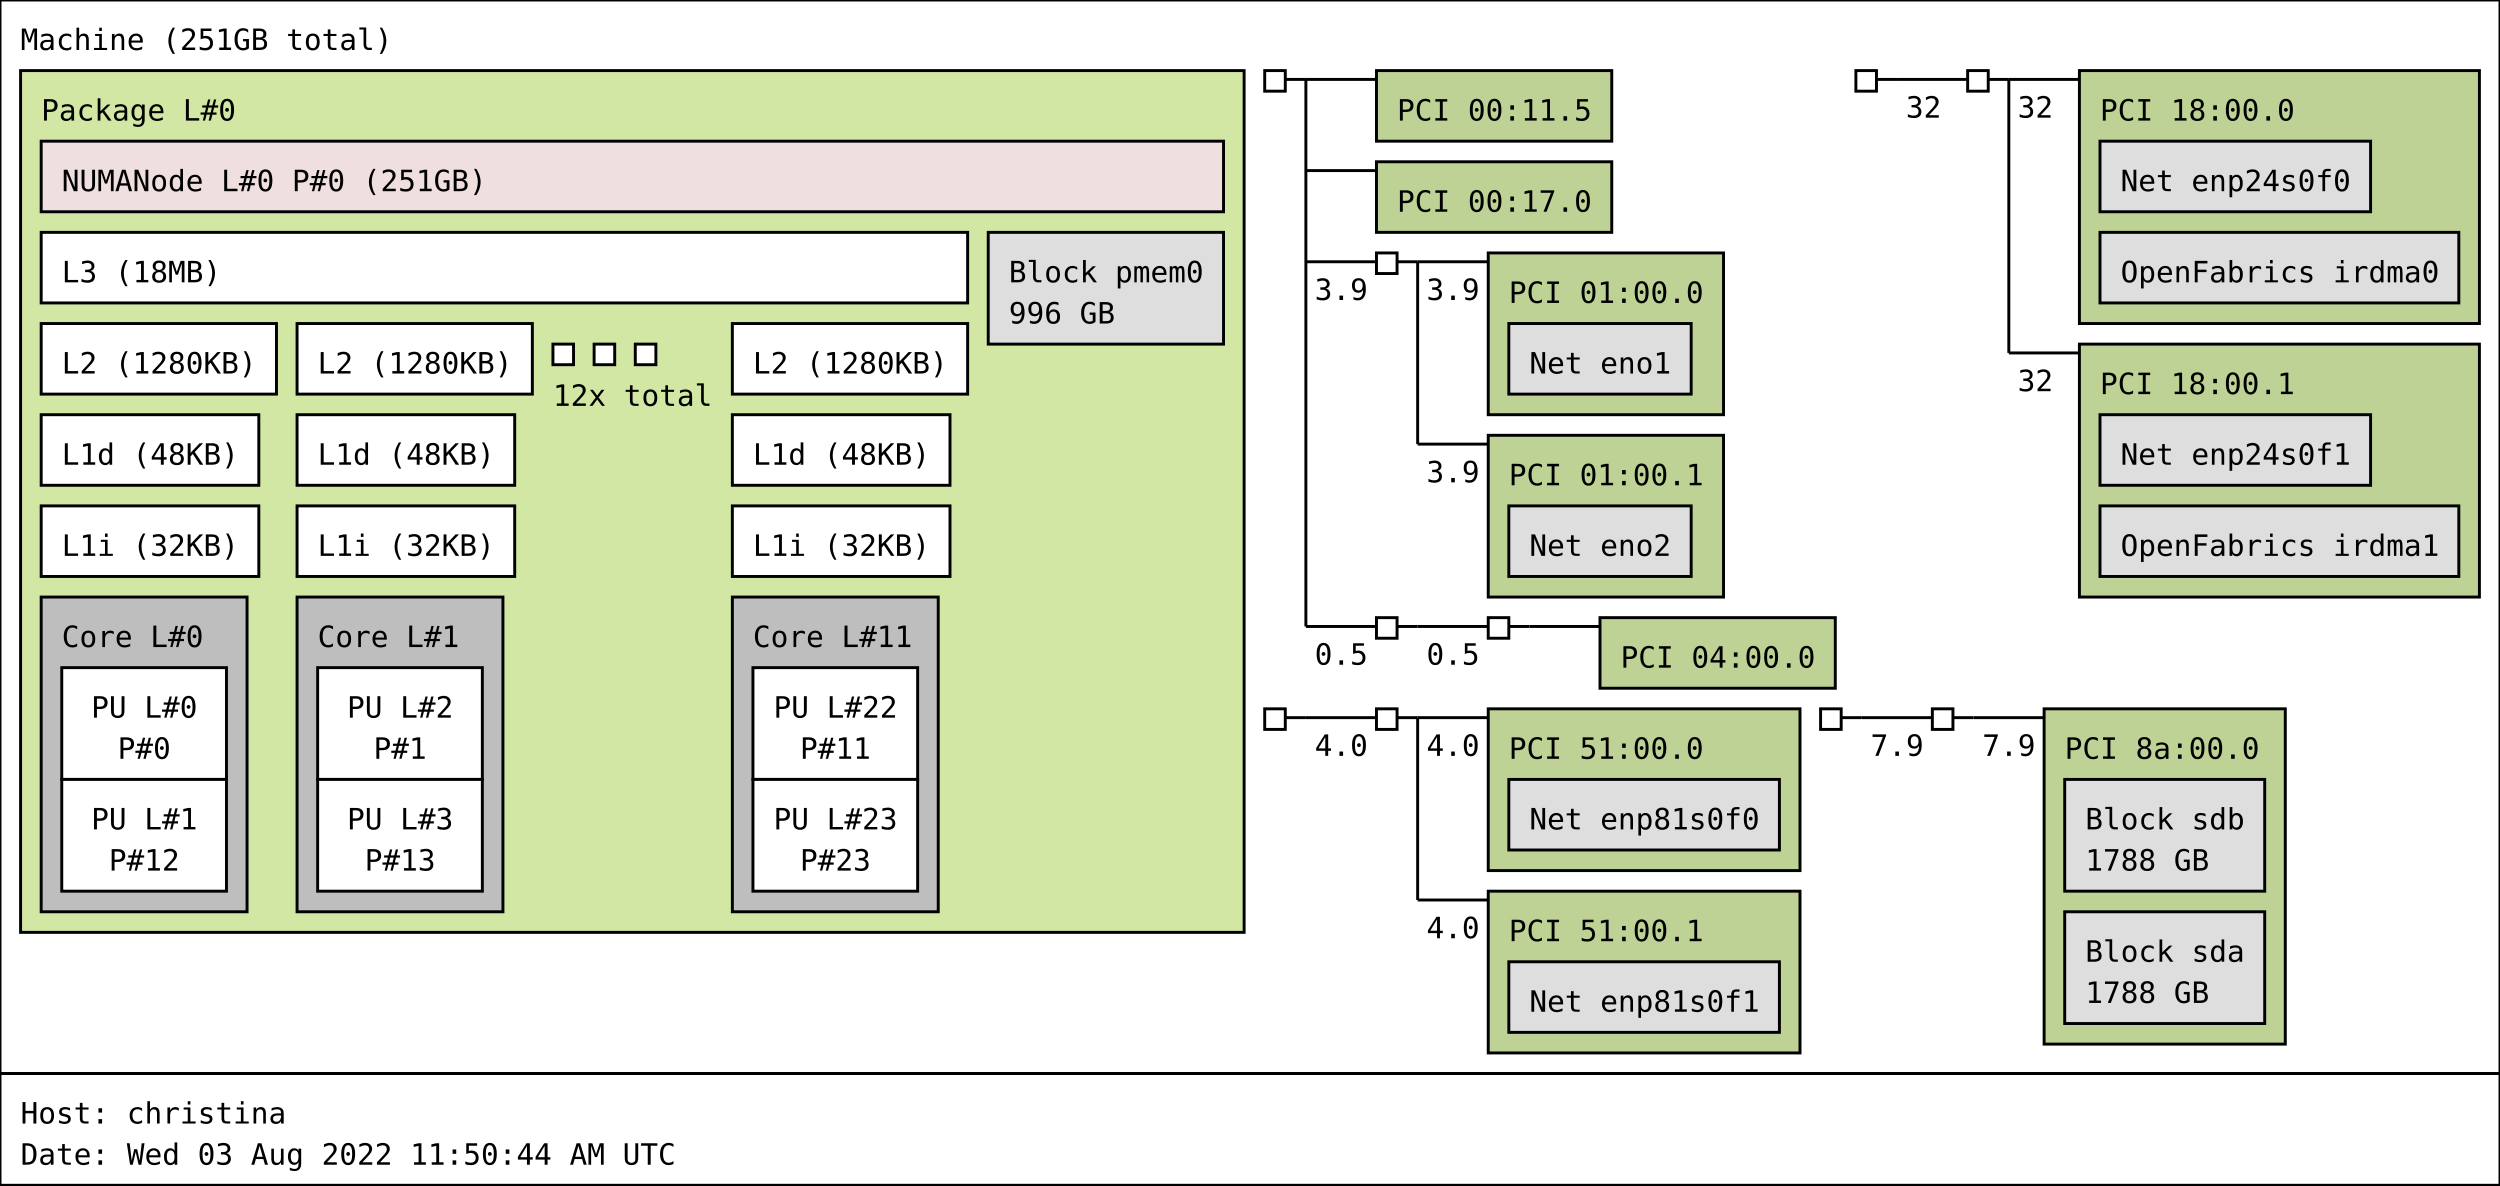
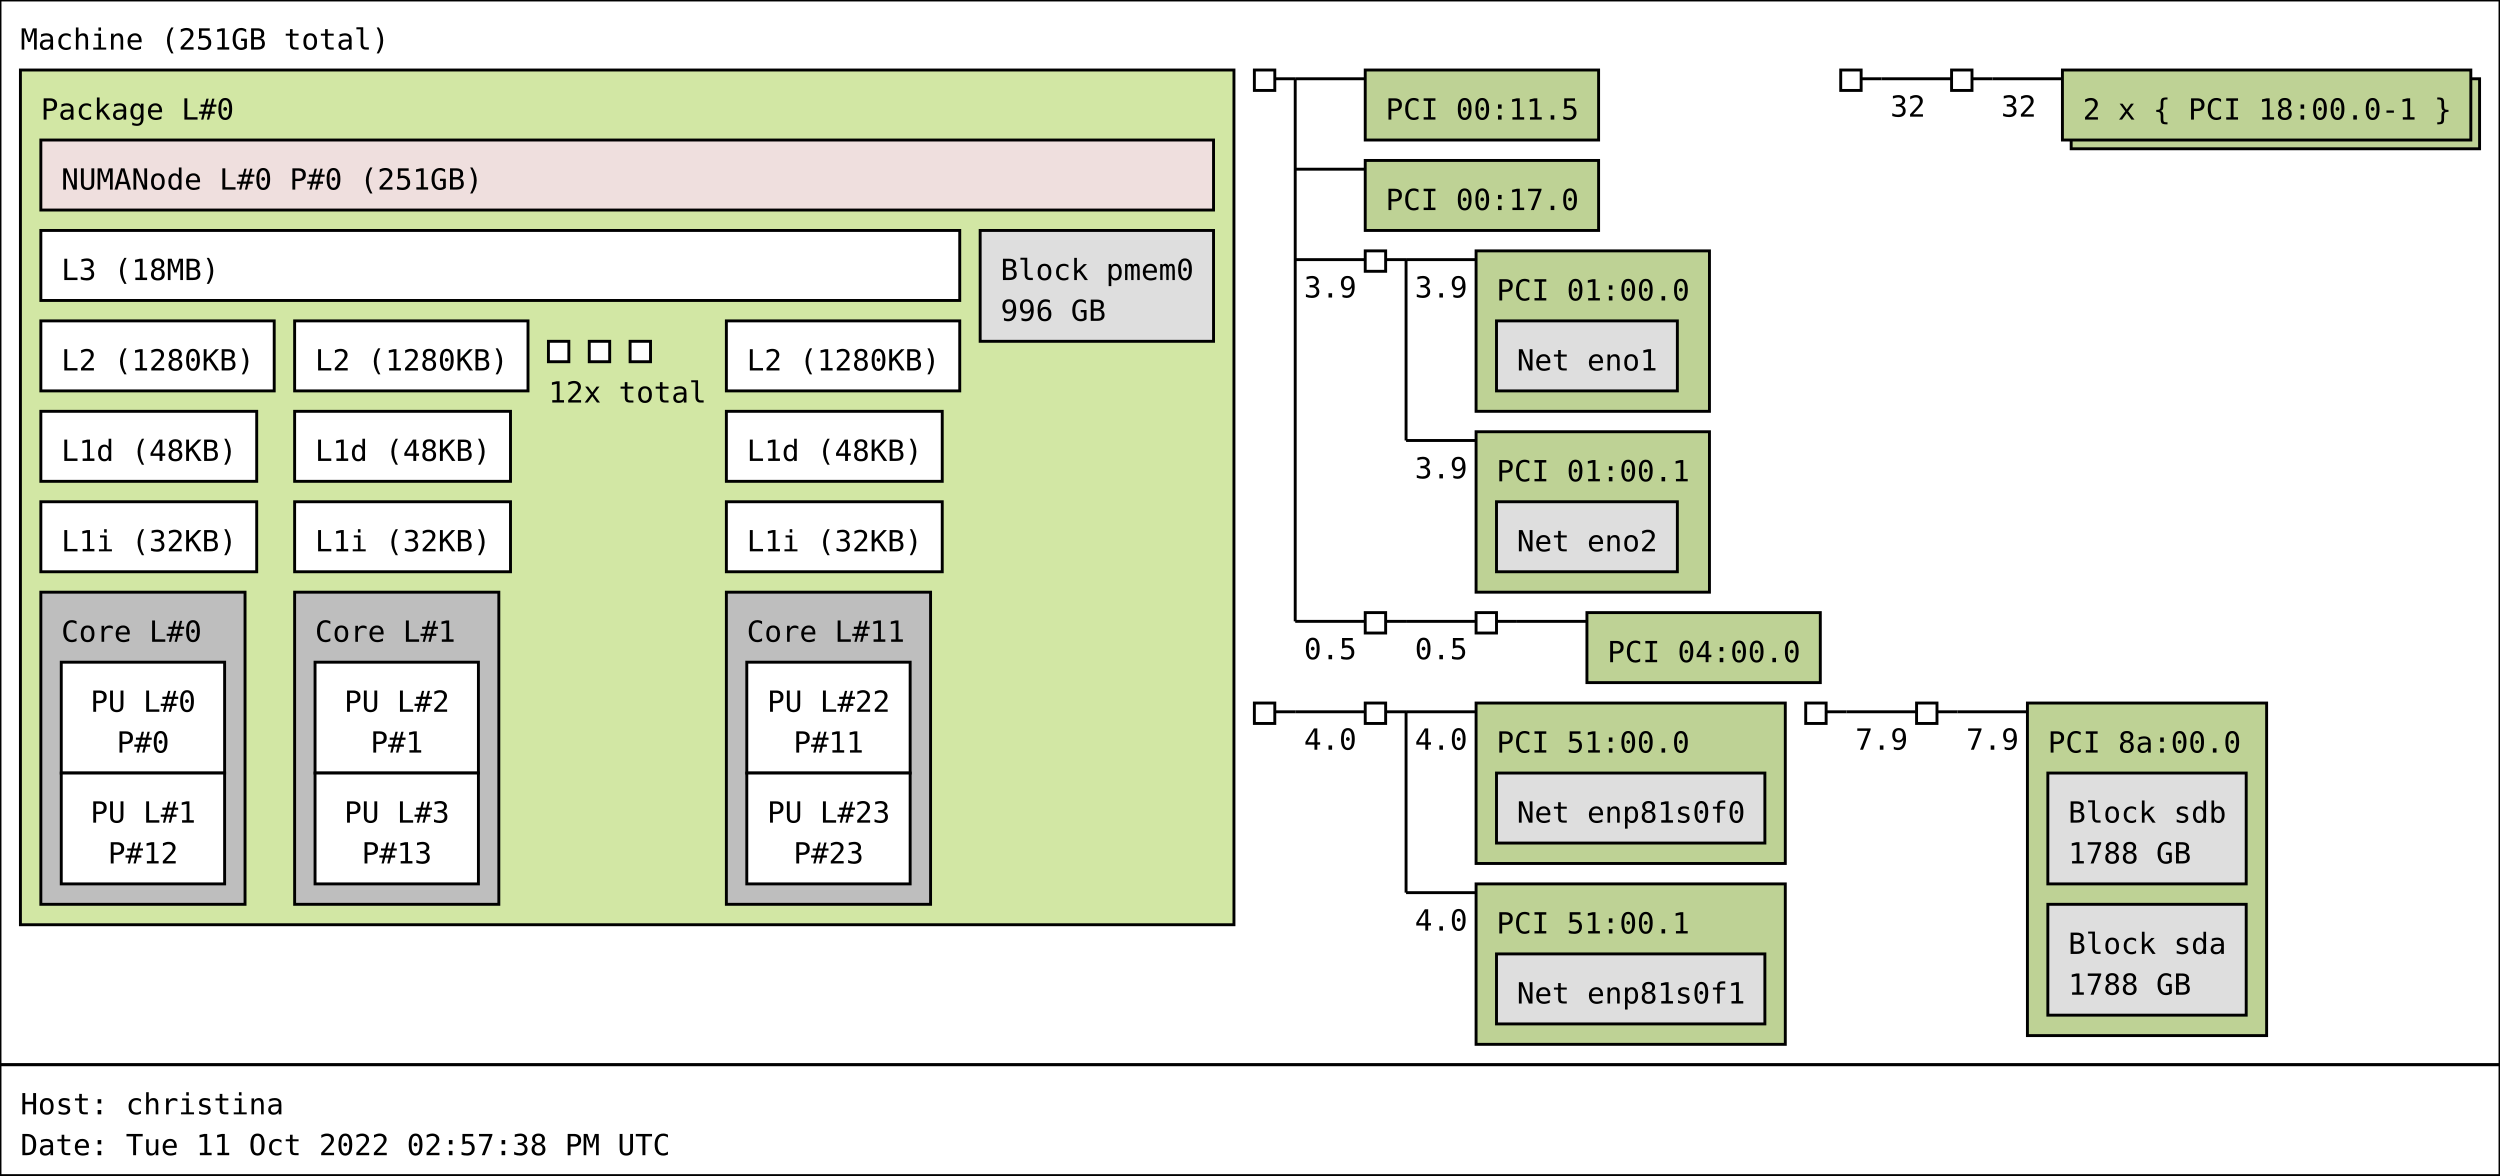
- <svg xmlns="http://www.w3.org/2000/svg" width="850px" height="403px" viewBox="0 0 850px 403px" version="1.1">
-   <rect id="Machine_0_rect" class="Machine" x="0" y="0" width="850" height="365" fill="rgb(255,255,255)" stroke="rgb(0,0,0)" stroke-width="1" />
+ <svg xmlns="http://www.w3.org/2000/svg" width="857px" height="403px" viewBox="0 0 857px 403px" version="1.1">
+   <rect id="Machine_0_rect" class="Machine" x="0" y="0" width="857" height="365" fill="rgb(255,255,255)" stroke="rgb(0,0,0)" stroke-width="1" />
  <text id="Machine_0_text" class="Machine" font-family="Monospace" x="7" y="17" fill="rgb(0,0,0)" font-size="10px">Machine (251GB total)</text>
  <rect id="Package_0_rect" class="Package" x="7" y="24" width="416" height="293" fill="rgb(210,231,164)" stroke="rgb(0,0,0)" stroke-width="1" />
  <text id="Package_0_text" class="Package" font-family="Monospace" x="14" y="41" fill="rgb(0,0,0)" font-size="10px">Package L#0</text>
  <rect id="L3_0_rect" class="L3" x="14" y="79" width="315" height="24" fill="rgb(255,255,255)" stroke="rgb(0,0,0)" stroke-width="1" />
  <text id="L3_0_text" class="L3" font-family="Monospace" x="21" y="96" fill="rgb(0,0,0)" font-size="10px">L3 (18MB)</text>
  <rect id="L2_0_rect" class="L2" x="14" y="110" width="80" height="24" fill="rgb(255,255,255)" stroke="rgb(0,0,0)" stroke-width="1" />
  <text id="L2_0_text" class="L2" font-family="Monospace" x="21" y="127" fill="rgb(0,0,0)" font-size="10px">L2 (1280KB)</text>
  <rect id="L1d_0_rect" class="L1d" x="14" y="141" width="74" height="24" fill="rgb(255,255,255)" stroke="rgb(0,0,0)" stroke-width="1" />
  <text id="L1d_0_text" class="L1d" font-family="Monospace" x="21" y="158" fill="rgb(0,0,0)" font-size="10px">L1d (48KB)</text>
  <rect id="L1i_0_rect" class="L1i" x="14" y="172" width="74" height="24" fill="rgb(255,255,255)" stroke="rgb(0,0,0)" stroke-width="1" />
  <text id="L1i_0_text" class="L1i" font-family="Monospace" x="21" y="189" fill="rgb(0,0,0)" font-size="10px">L1i (32KB)</text>
  <rect id="Core_0_rect" class="Core" x="14" y="203" width="70" height="107" fill="rgb(190,190,190)" stroke="rgb(0,0,0)" stroke-width="1" />
  <text id="Core_0_text" class="Core" font-family="Monospace" x="21" y="220" fill="rgb(0,0,0)" font-size="10px">Core L#0</text>
  <rect id="PU_0_rect" class="PU" x="21" y="227" width="56" height="38" fill="rgb(255,255,255)" stroke="rgb(0,0,0)" stroke-width="1" />
  <text id="PU_0_text" class="PU" font-family="Monospace" x="31" y="244" fill="rgb(0,0,0)" font-size="10px">PU L#0</text>
  <text id="PU_0_text_1" class="PU" font-family="Monospace" x="40" y="258" fill="rgb(0,0,0)" font-size="10px">P#0</text>
  <rect id="PU_1_rect" class="PU" x="21" y="265" width="56" height="38" fill="rgb(255,255,255)" stroke="rgb(0,0,0)" stroke-width="1" />
  <text id="PU_1_text" class="PU" font-family="Monospace" x="31" y="282" fill="rgb(0,0,0)" font-size="10px">PU L#1</text>
  <text id="PU_1_text_1" class="PU" font-family="Monospace" x="37" y="296" fill="rgb(0,0,0)" font-size="10px">P#12</text>
  <rect id="L2_1_rect" class="L2" x="101" y="110" width="80" height="24" fill="rgb(255,255,255)" stroke="rgb(0,0,0)" stroke-width="1" />
  <text id="L2_1_text" class="L2" font-family="Monospace" x="108" y="127" fill="rgb(0,0,0)" font-size="10px">L2 (1280KB)</text>
  <rect id="L1d_1_rect" class="L1d" x="101" y="141" width="74" height="24" fill="rgb(255,255,255)" stroke="rgb(0,0,0)" stroke-width="1" />
  <text id="L1d_1_text" class="L1d" font-family="Monospace" x="108" y="158" fill="rgb(0,0,0)" font-size="10px">L1d (48KB)</text>
  <rect id="L1i_1_rect" class="L1i" x="101" y="172" width="74" height="24" fill="rgb(255,255,255)" stroke="rgb(0,0,0)" stroke-width="1" />
  <text id="L1i_1_text" class="L1i" font-family="Monospace" x="108" y="189" fill="rgb(0,0,0)" font-size="10px">L1i (32KB)</text>
  <rect id="Core_1_rect" class="Core" x="101" y="203" width="70" height="107" fill="rgb(190,190,190)" stroke="rgb(0,0,0)" stroke-width="1" />
  <text id="Core_1_text" class="Core" font-family="Monospace" x="108" y="220" fill="rgb(0,0,0)" font-size="10px">Core L#1</text>
  <rect id="PU_2_rect" class="PU" x="108" y="227" width="56" height="38" fill="rgb(255,255,255)" stroke="rgb(0,0,0)" stroke-width="1" />
  <text id="PU_2_text" class="PU" font-family="Monospace" x="118" y="244" fill="rgb(0,0,0)" font-size="10px">PU L#2</text>
  <text id="PU_2_text_1" class="PU" font-family="Monospace" x="127" y="258" fill="rgb(0,0,0)" font-size="10px">P#1</text>
  <rect id="PU_3_rect" class="PU" x="108" y="265" width="56" height="38" fill="rgb(255,255,255)" stroke="rgb(0,0,0)" stroke-width="1" />
  <text id="PU_3_text" class="PU" font-family="Monospace" x="118" y="282" fill="rgb(0,0,0)" font-size="10px">PU L#3</text>
  <text id="PU_3_text_1" class="PU" font-family="Monospace" x="124" y="296" fill="rgb(0,0,0)" font-size="10px">P#13</text>
  <rect id="L2_2_rect" class="L2" x="188" y="117" width="7" height="7" fill="rgb(255,255,255)" stroke="rgb(0,0,0)" stroke-width="1" />
  <rect id="L2_2_rect" class="L2" x="202" y="117" width="7" height="7" fill="rgb(255,255,255)" stroke="rgb(0,0,0)" stroke-width="1" />
  <rect id="L2_2_rect" class="L2" x="216" y="117" width="7" height="7" fill="rgb(255,255,255)" stroke="rgb(0,0,0)" stroke-width="1" />
  <text id="L2_2_text" class="L2" font-family="Monospace" x="188" y="138" fill="rgb(0,0,0)" font-size="10px">12x total</text>
  <rect id="L2_11_rect" class="L2" x="249" y="110" width="80" height="24" fill="rgb(255,255,255)" stroke="rgb(0,0,0)" stroke-width="1" />
  <text id="L2_11_text" class="L2" font-family="Monospace" x="256" y="127" fill="rgb(0,0,0)" font-size="10px">L2 (1280KB)</text>
  <rect id="L1d_11_rect" class="L1d" x="249" y="141" width="74" height="24" fill="rgb(255,255,255)" stroke="rgb(0,0,0)" stroke-width="1" />
  <text id="L1d_11_text" class="L1d" font-family="Monospace" x="256" y="158" fill="rgb(0,0,0)" font-size="10px">L1d (48KB)</text>
  <rect id="L1i_11_rect" class="L1i" x="249" y="172" width="74" height="24" fill="rgb(255,255,255)" stroke="rgb(0,0,0)" stroke-width="1" />
  <text id="L1i_11_text" class="L1i" font-family="Monospace" x="256" y="189" fill="rgb(0,0,0)" font-size="10px">L1i (32KB)</text>
  <rect id="Core_11_rect" class="Core" x="249" y="203" width="70" height="107" fill="rgb(190,190,190)" stroke="rgb(0,0,0)" stroke-width="1" />
  <text id="Core_11_text" class="Core" font-family="Monospace" x="256" y="220" fill="rgb(0,0,0)" font-size="10px">Core L#11</text>
  <rect id="PU_22_rect" class="PU" x="256" y="227" width="56" height="38" fill="rgb(255,255,255)" stroke="rgb(0,0,0)" stroke-width="1" />
  <text id="PU_22_text" class="PU" font-family="Monospace" x="263" y="244" fill="rgb(0,0,0)" font-size="10px">PU L#22</text>
  <text id="PU_22_text_1" class="PU" font-family="Monospace" x="272" y="258" fill="rgb(0,0,0)" font-size="10px">P#11</text>
  <rect id="PU_23_rect" class="PU" x="256" y="265" width="56" height="38" fill="rgb(255,255,255)" stroke="rgb(0,0,0)" stroke-width="1" />
  <text id="PU_23_text" class="PU" font-family="Monospace" x="263" y="282" fill="rgb(0,0,0)" font-size="10px">PU L#23</text>
  <text id="PU_23_text_1" class="PU" font-family="Monospace" x="272" y="296" fill="rgb(0,0,0)" font-size="10px">P#23</text>
  <rect id="NUMANode_0_rect" class="NUMANode" x="14" y="48" width="402" height="24" fill="rgb(239,223,222)" stroke="rgb(0,0,0)" stroke-width="1" />
  <text id="NUMANode_0_text" class="NUMANode" font-family="Monospace" x="21" y="65" fill="rgb(0,0,0)" font-size="10px">NUMANode L#0 P#0 (251GB)</text>
  <rect id="Block_0_rect" class="Block" x="336" y="79" width="80" height="38" fill="rgb(222,222,222)" stroke="rgb(0,0,0)" stroke-width="1" />
  <text id="Block_0_text" class="Block" font-family="Monospace" x="343" y="96" fill="rgb(0,0,0)" font-size="10px">Block pmem0</text>
  <text id="Block_0_text_1" class="Block" font-family="Monospace" x="343" y="110" fill="rgb(0,0,0)" font-size="10px">996 GB</text>
  <rect id="HostBridge_0_rect" class="HostBridge" x="430" y="24" width="7" height="7" fill="rgb(255,255,255)" stroke="rgb(0,0,0)" stroke-width="1" />
  <line id="HostBridge_0_line" class="HostBridge" x1="437" y1="27" x2="444" y2="27" stroke="rgb(0,0,0)" stroke-width="1" />
  <line id="HostBridge_0_line_2" class="HostBridge" x1="444" y1="27" x2="468" y2="27" stroke="rgb(0,0,0)" stroke-width="1" />
  <line id="HostBridge_0_line_3" class="HostBridge" x1="444" y1="58" x2="468" y2="58" stroke="rgb(0,0,0)" stroke-width="1" />
  <line id="HostBridge_0_line_4" class="HostBridge" x1="444" y1="89" x2="468" y2="89" stroke="rgb(0,0,0)" stroke-width="1" />
  <text id="HostBridge_0_text_4" class="HostBridge" font-family="Monospace" x="447" y="102" fill="rgb(0,0,0)" font-size="10px">3.9</text>
  <line id="HostBridge_0_line_5" class="HostBridge" x1="444" y1="213" x2="468" y2="213" stroke="rgb(0,0,0)" stroke-width="1" />
  <text id="HostBridge_0_text_5" class="HostBridge" font-family="Monospace" x="447" y="226" fill="rgb(0,0,0)" font-size="10px">0.5</text>
  <line id="HostBridge_0_line_1" class="HostBridge" x1="444" y1="27" x2="444" y2="213" stroke="rgb(0,0,0)" stroke-width="1" />
  <rect id="PCI_0_rect" class="PCI" x="468" y="24" width="80" height="24" fill="rgb(190,210,149)" stroke="rgb(0,0,0)" stroke-width="1" />
  <text id="PCI_0_text" class="PCI" font-family="Monospace" x="475" y="41" fill="rgb(0,0,0)" font-size="10px">PCI 00:11.5</text>
  <rect id="PCI_1_rect" class="PCI" x="468" y="55" width="80" height="24" fill="rgb(190,210,149)" stroke="rgb(0,0,0)" stroke-width="1" />
  <text id="PCI_1_text" class="PCI" font-family="Monospace" x="475" y="72" fill="rgb(0,0,0)" font-size="10px">PCI 00:17.0</text>
  <rect id="PCIBridge_1_rect" class="PCIBridge" x="468" y="86" width="7" height="7" fill="rgb(255,255,255)" stroke="rgb(0,0,0)" stroke-width="1" />
  <line id="PCIBridge_1_line" class="PCIBridge" x1="475" y1="89" x2="482" y2="89" stroke="rgb(0,0,0)" stroke-width="1" />
  <line id="PCIBridge_1_line_2" class="PCIBridge" x1="482" y1="89" x2="506" y2="89" stroke="rgb(0,0,0)" stroke-width="1" />
  <text id="PCIBridge_1_text_2" class="PCIBridge" font-family="Monospace" x="485" y="102" fill="rgb(0,0,0)" font-size="10px">3.9</text>
  <line id="PCIBridge_1_line_3" class="PCIBridge" x1="482" y1="151" x2="506" y2="151" stroke="rgb(0,0,0)" stroke-width="1" />
  <text id="PCIBridge_1_text_3" class="PCIBridge" font-family="Monospace" x="485" y="164" fill="rgb(0,0,0)" font-size="10px">3.9</text>
  <line id="PCIBridge_1_line_1" class="PCIBridge" x1="482" y1="89" x2="482" y2="151" stroke="rgb(0,0,0)" stroke-width="1" />
  <rect id="PCI_2_rect" class="PCI" x="506" y="86" width="80" height="55" fill="rgb(190,210,149)" stroke="rgb(0,0,0)" stroke-width="1" />
  <text id="PCI_2_text" class="PCI" font-family="Monospace" x="513" y="103" fill="rgb(0,0,0)" font-size="10px">PCI 01:00.0</text>
  <rect id="Net_1_rect" class="Net" x="513" y="110" width="62" height="24" fill="rgb(222,222,222)" stroke="rgb(0,0,0)" stroke-width="1" />
  <text id="Net_1_text" class="Net" font-family="Monospace" x="520" y="127" fill="rgb(0,0,0)" font-size="10px">Net eno1</text>
  <rect id="PCI_3_rect" class="PCI" x="506" y="148" width="80" height="55" fill="rgb(190,210,149)" stroke="rgb(0,0,0)" stroke-width="1" />
  <text id="PCI_3_text" class="PCI" font-family="Monospace" x="513" y="165" fill="rgb(0,0,0)" font-size="10px">PCI 01:00.1</text>
  <rect id="Net_2_rect" class="Net" x="513" y="172" width="62" height="24" fill="rgb(222,222,222)" stroke="rgb(0,0,0)" stroke-width="1" />
  <text id="Net_2_text" class="Net" font-family="Monospace" x="520" y="189" fill="rgb(0,0,0)" font-size="10px">Net eno2</text>
  <rect id="PCIBridge_2_rect" class="PCIBridge" x="468" y="210" width="7" height="7" fill="rgb(255,255,255)" stroke="rgb(0,0,0)" stroke-width="1" />
  <line id="PCIBridge_2_line" class="PCIBridge" x1="475" y1="213" x2="482" y2="213" stroke="rgb(0,0,0)" stroke-width="1" />
  <line id="PCIBridge_2_line_2" class="PCIBridge" x1="482" y1="213" x2="506" y2="213" stroke="rgb(0,0,0)" stroke-width="1" />
  <text id="PCIBridge_2_text_2" class="PCIBridge" font-family="Monospace" x="485" y="226" fill="rgb(0,0,0)" font-size="10px">0.5</text>
  <line id="PCIBridge_2_line_1" class="PCIBridge" x1="482" y1="213" x2="482" y2="213" stroke="rgb(0,0,0)" stroke-width="1" />
  <rect id="PCIBridge_3_rect" class="PCIBridge" x="506" y="210" width="7" height="7" fill="rgb(255,255,255)" stroke="rgb(0,0,0)" stroke-width="1" />
  <line id="PCIBridge_3_line" class="PCIBridge" x1="513" y1="213" x2="520" y2="213" stroke="rgb(0,0,0)" stroke-width="1" />
  <line id="PCIBridge_3_line_2" class="PCIBridge" x1="520" y1="213" x2="544" y2="213" stroke="rgb(0,0,0)" stroke-width="1" />
  <line id="PCIBridge_3_line_1" class="PCIBridge" x1="520" y1="213" x2="520" y2="213" stroke="rgb(0,0,0)" stroke-width="1" />
  <rect id="PCI_4_rect" class="PCI" x="544" y="210" width="80" height="24" fill="rgb(190,210,149)" stroke="rgb(0,0,0)" stroke-width="1" />
  <text id="PCI_4_text" class="PCI" font-family="Monospace" x="551" y="227" fill="rgb(0,0,0)" font-size="10px">PCI 04:00.0</text>
  <rect id="HostBridge_4_rect" class="HostBridge" x="631" y="24" width="7" height="7" fill="rgb(255,255,255)" stroke="rgb(0,0,0)" stroke-width="1" />
  <line id="HostBridge_4_line" class="HostBridge" x1="638" y1="27" x2="645" y2="27" stroke="rgb(0,0,0)" stroke-width="1" />
  <line id="HostBridge_4_line_2" class="HostBridge" x1="645" y1="27" x2="669" y2="27" stroke="rgb(0,0,0)" stroke-width="1" />
  <text id="HostBridge_4_text_2" class="HostBridge" font-family="Monospace" x="648" y="40" fill="rgb(0,0,0)" font-size="10px">32</text>
  <line id="HostBridge_4_line_1" class="HostBridge" x1="645" y1="27" x2="645" y2="27" stroke="rgb(0,0,0)" stroke-width="1" />
  <rect id="PCIBridge_5_rect" class="PCIBridge" x="669" y="24" width="7" height="7" fill="rgb(255,255,255)" stroke="rgb(0,0,0)" stroke-width="1" />
  <line id="PCIBridge_5_line" class="PCIBridge" x1="676" y1="27" x2="683" y2="27" stroke="rgb(0,0,0)" stroke-width="1" />
  <line id="PCIBridge_5_line_2" class="PCIBridge" x1="683" y1="27" x2="707" y2="27" stroke="rgb(0,0,0)" stroke-width="1" />
  <text id="PCIBridge_5_text_2" class="PCIBridge" font-family="Monospace" x="686" y="40" fill="rgb(0,0,0)" font-size="10px">32</text>
-   <line id="PCIBridge_5_line_3" class="PCIBridge" x1="683" y1="120" x2="707" y2="120" stroke="rgb(0,0,0)" stroke-width="1" />
-   <text id="PCIBridge_5_text_3" class="PCIBridge" font-family="Monospace" x="686" y="133" fill="rgb(0,0,0)" font-size="10px">32</text>
-   <line id="PCIBridge_5_line_1" class="PCIBridge" x1="683" y1="27" x2="683" y2="120" stroke="rgb(0,0,0)" stroke-width="1" />
-   <rect id="PCI_5_rect" class="PCI" x="707" y="24" width="136" height="86" fill="rgb(190,210,149)" stroke="rgb(0,0,0)" stroke-width="1" />
-   <text id="PCI_5_text" class="PCI" font-family="Monospace" x="714" y="41" fill="rgb(0,0,0)" font-size="10px">PCI 18:00.0</text>
-   <rect id="Net_3_rect" class="Net" x="714" y="48" width="92" height="24" fill="rgb(222,222,222)" stroke="rgb(0,0,0)" stroke-width="1" />
-   <text id="Net_3_text" class="Net" font-family="Monospace" x="721" y="65" fill="rgb(0,0,0)" font-size="10px">Net enp24s0f0</text>
-   <rect id="OpenFabrics_4_rect" class="OpenFabrics" x="714" y="79" width="122" height="24" fill="rgb(222,222,222)" stroke="rgb(0,0,0)" stroke-width="1" />
-   <text id="OpenFabrics_4_text" class="OpenFabrics" font-family="Monospace" x="721" y="96" fill="rgb(0,0,0)" font-size="10px">OpenFabrics irdma0</text>
-   <rect id="PCI_6_rect" class="PCI" x="707" y="117" width="136" height="86" fill="rgb(190,210,149)" stroke="rgb(0,0,0)" stroke-width="1" />
-   <text id="PCI_6_text" class="PCI" font-family="Monospace" x="714" y="134" fill="rgb(0,0,0)" font-size="10px">PCI 18:00.1</text>
-   <rect id="Net_5_rect" class="Net" x="714" y="141" width="92" height="24" fill="rgb(222,222,222)" stroke="rgb(0,0,0)" stroke-width="1" />
-   <text id="Net_5_text" class="Net" font-family="Monospace" x="721" y="158" fill="rgb(0,0,0)" font-size="10px">Net enp24s0f1</text>
-   <rect id="OpenFabrics_6_rect" class="OpenFabrics" x="714" y="172" width="122" height="24" fill="rgb(222,222,222)" stroke="rgb(0,0,0)" stroke-width="1" />
-   <text id="OpenFabrics_6_text" class="OpenFabrics" font-family="Monospace" x="721" y="189" fill="rgb(0,0,0)" font-size="10px">OpenFabrics irdma1</text>
+   <line id="PCIBridge_5_line_1" class="PCIBridge" x1="683" y1="27" x2="683" y2="27" stroke="rgb(0,0,0)" stroke-width="1" />
+   <rect id="PCI_5_rect_2" class="PCI" x="710" y="27" width="140" height="24" fill="rgb(190,210,149)" stroke="rgb(0,0,0)" stroke-width="1" />
+   <rect id="PCI_5_rect" class="PCI" x="707" y="24" width="140" height="24" fill="rgb(190,210,149)" stroke="rgb(0,0,0)" stroke-width="1" />
+   <text id="PCI_5_text" class="PCI" font-family="Monospace" x="714" y="41" fill="rgb(0,0,0)" font-size="10px">2 x { PCI 18:00.0-1 }</text>
  <rect id="HostBridge_6_rect" class="HostBridge" x="430" y="241" width="7" height="7" fill="rgb(255,255,255)" stroke="rgb(0,0,0)" stroke-width="1" />
  <line id="HostBridge_6_line" class="HostBridge" x1="437" y1="244" x2="444" y2="244" stroke="rgb(0,0,0)" stroke-width="1" />
  <line id="HostBridge_6_line_2" class="HostBridge" x1="444" y1="244" x2="468" y2="244" stroke="rgb(0,0,0)" stroke-width="1" />
  <text id="HostBridge_6_text_2" class="HostBridge" font-family="Monospace" x="447" y="257" fill="rgb(0,0,0)" font-size="10px">4.0</text>
  <line id="HostBridge_6_line_1" class="HostBridge" x1="444" y1="244" x2="444" y2="244" stroke="rgb(0,0,0)" stroke-width="1" />
  <rect id="PCIBridge_7_rect" class="PCIBridge" x="468" y="241" width="7" height="7" fill="rgb(255,255,255)" stroke="rgb(0,0,0)" stroke-width="1" />
  <line id="PCIBridge_7_line" class="PCIBridge" x1="475" y1="244" x2="482" y2="244" stroke="rgb(0,0,0)" stroke-width="1" />
  <line id="PCIBridge_7_line_2" class="PCIBridge" x1="482" y1="244" x2="506" y2="244" stroke="rgb(0,0,0)" stroke-width="1" />
  <text id="PCIBridge_7_text_2" class="PCIBridge" font-family="Monospace" x="485" y="257" fill="rgb(0,0,0)" font-size="10px">4.0</text>
  <line id="PCIBridge_7_line_3" class="PCIBridge" x1="482" y1="306" x2="506" y2="306" stroke="rgb(0,0,0)" stroke-width="1" />
  <text id="PCIBridge_7_text_3" class="PCIBridge" font-family="Monospace" x="485" y="319" fill="rgb(0,0,0)" font-size="10px">4.0</text>
  <line id="PCIBridge_7_line_1" class="PCIBridge" x1="482" y1="244" x2="482" y2="306" stroke="rgb(0,0,0)" stroke-width="1" />
  <rect id="PCI_7_rect" class="PCI" x="506" y="241" width="106" height="55" fill="rgb(190,210,149)" stroke="rgb(0,0,0)" stroke-width="1" />
  <text id="PCI_7_text" class="PCI" font-family="Monospace" x="513" y="258" fill="rgb(0,0,0)" font-size="10px">PCI 51:00.0</text>
-   <rect id="Net_7_rect" class="Net" x="513" y="265" width="92" height="24" fill="rgb(222,222,222)" stroke="rgb(0,0,0)" stroke-width="1" />
-   <text id="Net_7_text" class="Net" font-family="Monospace" x="520" y="282" fill="rgb(0,0,0)" font-size="10px">Net enp81s0f0</text>
+   <rect id="Net_3_rect" class="Net" x="513" y="265" width="92" height="24" fill="rgb(222,222,222)" stroke="rgb(0,0,0)" stroke-width="1" />
+   <text id="Net_3_text" class="Net" font-family="Monospace" x="520" y="282" fill="rgb(0,0,0)" font-size="10px">Net enp81s0f0</text>
  <rect id="PCI_8_rect" class="PCI" x="506" y="303" width="106" height="55" fill="rgb(190,210,149)" stroke="rgb(0,0,0)" stroke-width="1" />
  <text id="PCI_8_text" class="PCI" font-family="Monospace" x="513" y="320" fill="rgb(0,0,0)" font-size="10px">PCI 51:00.1</text>
-   <rect id="Net_8_rect" class="Net" x="513" y="327" width="92" height="24" fill="rgb(222,222,222)" stroke="rgb(0,0,0)" stroke-width="1" />
-   <text id="Net_8_text" class="Net" font-family="Monospace" x="520" y="344" fill="rgb(0,0,0)" font-size="10px">Net enp81s0f1</text>
+   <rect id="Net_4_rect" class="Net" x="513" y="327" width="92" height="24" fill="rgb(222,222,222)" stroke="rgb(0,0,0)" stroke-width="1" />
+   <text id="Net_4_text" class="Net" font-family="Monospace" x="520" y="344" fill="rgb(0,0,0)" font-size="10px">Net enp81s0f1</text>
  <rect id="HostBridge_8_rect" class="HostBridge" x="619" y="241" width="7" height="7" fill="rgb(255,255,255)" stroke="rgb(0,0,0)" stroke-width="1" />
  <line id="HostBridge_8_line" class="HostBridge" x1="626" y1="244" x2="633" y2="244" stroke="rgb(0,0,0)" stroke-width="1" />
  <line id="HostBridge_8_line_2" class="HostBridge" x1="633" y1="244" x2="657" y2="244" stroke="rgb(0,0,0)" stroke-width="1" />
  <text id="HostBridge_8_text_2" class="HostBridge" font-family="Monospace" x="636" y="257" fill="rgb(0,0,0)" font-size="10px">7.9</text>
  <line id="HostBridge_8_line_1" class="HostBridge" x1="633" y1="244" x2="633" y2="244" stroke="rgb(0,0,0)" stroke-width="1" />
  <rect id="PCIBridge_9_rect" class="PCIBridge" x="657" y="241" width="7" height="7" fill="rgb(255,255,255)" stroke="rgb(0,0,0)" stroke-width="1" />
  <line id="PCIBridge_9_line" class="PCIBridge" x1="664" y1="244" x2="671" y2="244" stroke="rgb(0,0,0)" stroke-width="1" />
  <line id="PCIBridge_9_line_2" class="PCIBridge" x1="671" y1="244" x2="695" y2="244" stroke="rgb(0,0,0)" stroke-width="1" />
  <text id="PCIBridge_9_text_2" class="PCIBridge" font-family="Monospace" x="674" y="257" fill="rgb(0,0,0)" font-size="10px">7.9</text>
  <line id="PCIBridge_9_line_1" class="PCIBridge" x1="671" y1="244" x2="671" y2="244" stroke="rgb(0,0,0)" stroke-width="1" />
  <rect id="PCI_9_rect" class="PCI" x="695" y="241" width="82" height="114" fill="rgb(190,210,149)" stroke="rgb(0,0,0)" stroke-width="1" />
  <text id="PCI_9_text" class="PCI" font-family="Monospace" x="702" y="258" fill="rgb(0,0,0)" font-size="10px">PCI 8a:00.0</text>
-   <rect id="Block_9_rect" class="Block" x="702" y="265" width="68" height="38" fill="rgb(222,222,222)" stroke="rgb(0,0,0)" stroke-width="1" />
-   <text id="Block_9_text" class="Block" font-family="Monospace" x="709" y="282" fill="rgb(0,0,0)" font-size="10px">Block sdb</text>
-   <text id="Block_9_text_1" class="Block" font-family="Monospace" x="709" y="296" fill="rgb(0,0,0)" font-size="10px">1788 GB</text>
-   <rect id="Block_10_rect" class="Block" x="702" y="310" width="68" height="38" fill="rgb(222,222,222)" stroke="rgb(0,0,0)" stroke-width="1" />
-   <text id="Block_10_text" class="Block" font-family="Monospace" x="709" y="327" fill="rgb(0,0,0)" font-size="10px">Block sda</text>
-   <text id="Block_10_text_1" class="Block" font-family="Monospace" x="709" y="341" fill="rgb(0,0,0)" font-size="10px">1788 GB</text>
-   <rect id="anon_rect" x="0" y="365" width="850" height="38" fill="rgb(255,255,255)" stroke="rgb(0,0,0)" stroke-width="1" />
+   <rect id="Block_5_rect" class="Block" x="702" y="265" width="68" height="38" fill="rgb(222,222,222)" stroke="rgb(0,0,0)" stroke-width="1" />
+   <text id="Block_5_text" class="Block" font-family="Monospace" x="709" y="282" fill="rgb(0,0,0)" font-size="10px">Block sdb</text>
+   <text id="Block_5_text_1" class="Block" font-family="Monospace" x="709" y="296" fill="rgb(0,0,0)" font-size="10px">1788 GB</text>
+   <rect id="Block_6_rect" class="Block" x="702" y="310" width="68" height="38" fill="rgb(222,222,222)" stroke="rgb(0,0,0)" stroke-width="1" />
+   <text id="Block_6_text" class="Block" font-family="Monospace" x="709" y="327" fill="rgb(0,0,0)" font-size="10px">Block sda</text>
+   <text id="Block_6_text_1" class="Block" font-family="Monospace" x="709" y="341" fill="rgb(0,0,0)" font-size="10px">1788 GB</text>
+   <rect id="anon_rect" x="0" y="365" width="857" height="38" fill="rgb(255,255,255)" stroke="rgb(0,0,0)" stroke-width="1" />
  <text id="anon_text" font-family="Monospace" x="7" y="382" fill="rgb(0,0,0)" font-size="10px">Host: christina</text>
-   <text id="anon_text_1" font-family="Monospace" x="7" y="396" fill="rgb(0,0,0)" font-size="10px">Date: Wed 03 Aug 2022 11:50:44 AM UTC</text>
+   <text id="anon_text_1" font-family="Monospace" x="7" y="396" fill="rgb(0,0,0)" font-size="10px">Date: Tue 11 Oct 2022 02:57:38 PM UTC</text>
</svg>
